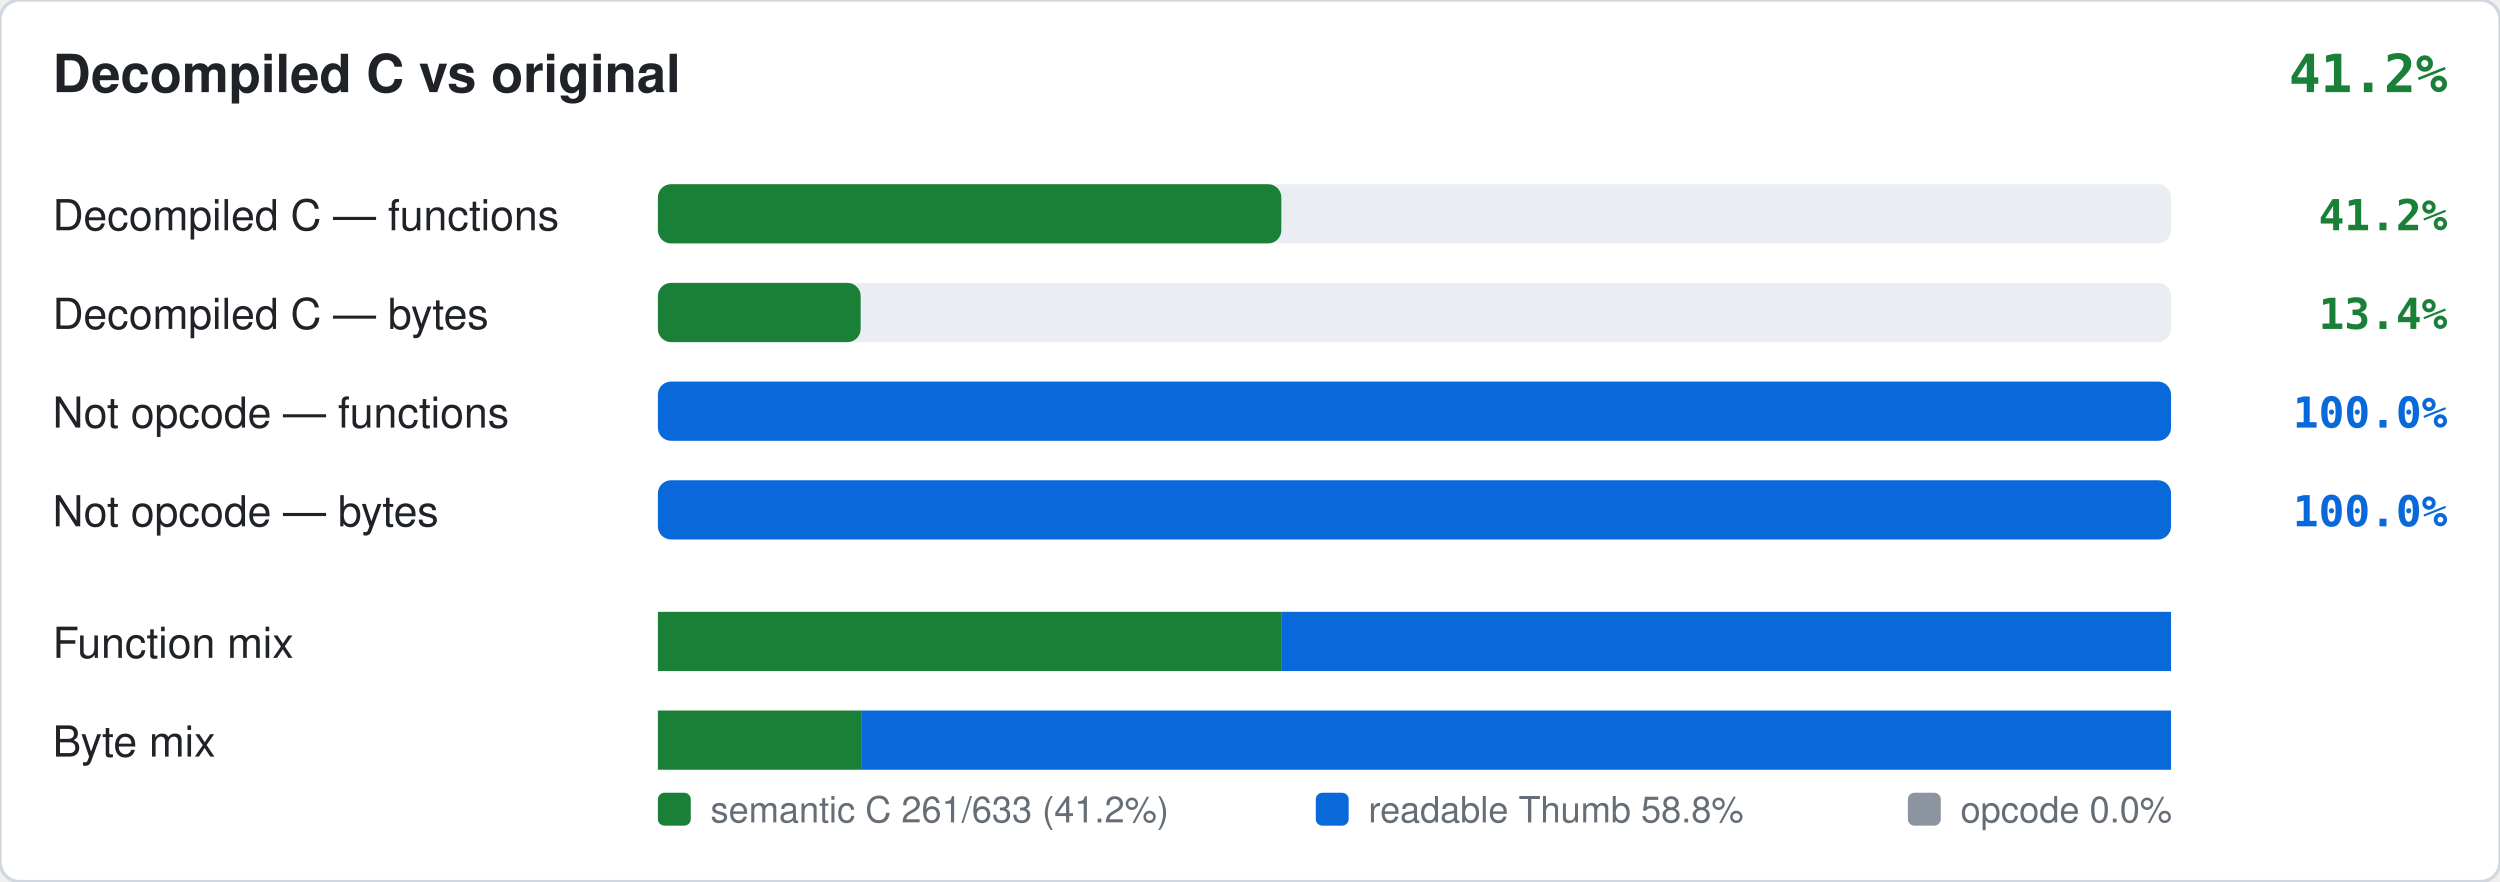
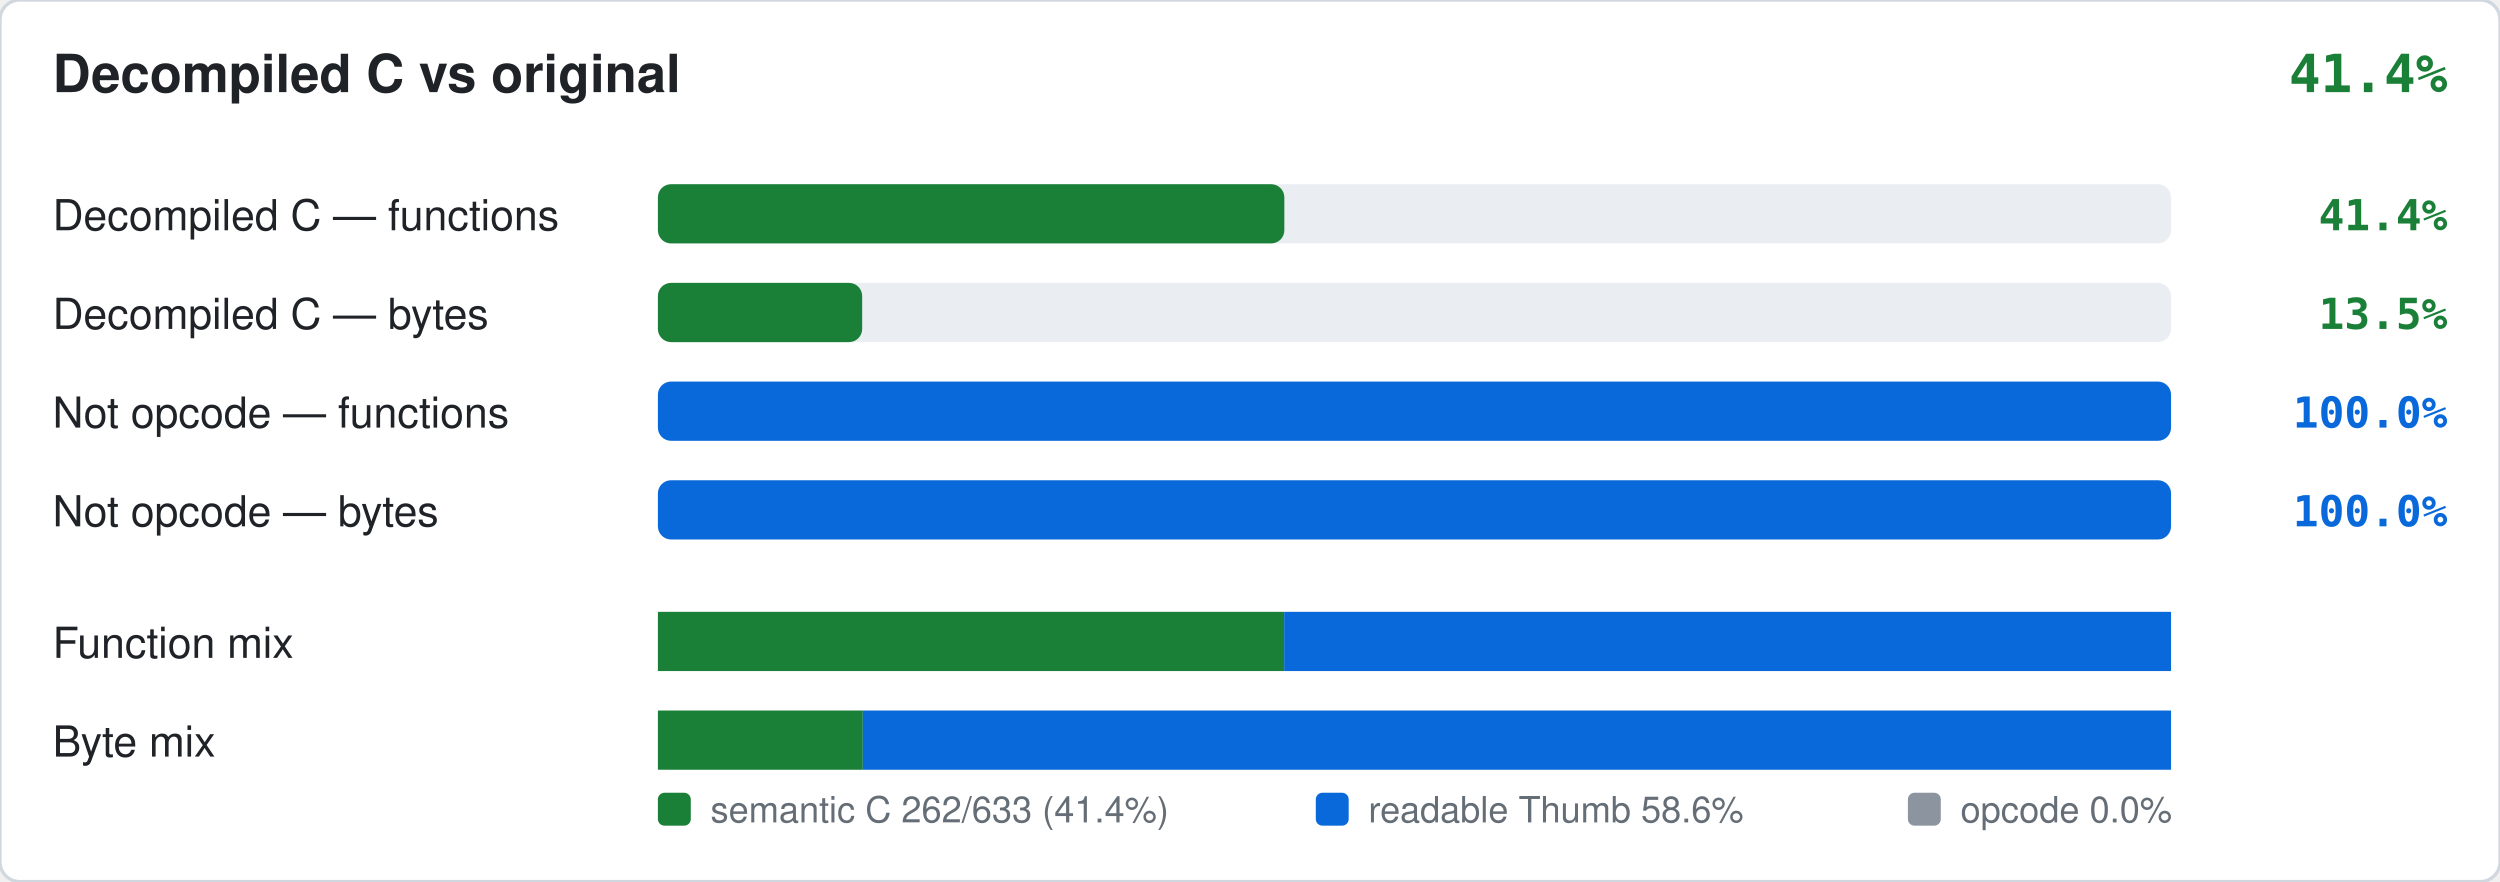
- <svg xmlns="http://www.w3.org/2000/svg" width="760" height="268" viewBox="0 0 760 268" role="img" aria-label="Decompiled C 41.2% functions, 13.4% bytes (261/633, 12,126/90,272)">
+ <svg xmlns="http://www.w3.org/2000/svg" width="760" height="268" viewBox="0 0 760 268" role="img" aria-label="Decompiled C 41.4% functions, 13.5% bytes (262/633, 12,224/90,272)">
  <rect width="760" height="268" rx="6" fill="#ffffff" stroke="#d0d7de" />
  <text x="16" y="28" font-family="-apple-system,BlinkMacSystemFont,Segoe UI,Helvetica,Arial,sans-serif" font-size="16" font-weight="600" fill="#1f2328">Decompiled C vs original</text>
-   <text x="744" y="28" text-anchor="end" font-family="ui-monospace,SFMono-Regular,Menlo,Consolas,monospace" font-size="16" font-weight="700" fill="#1a7f37">41.2%</text>
+   <text x="744" y="28" text-anchor="end" font-family="ui-monospace,SFMono-Regular,Menlo,Consolas,monospace" font-size="16" font-weight="700" fill="#1a7f37">41.4%</text>
  <text x="16" y="70" font-family="-apple-system,BlinkMacSystemFont,Segoe UI,Helvetica,Arial,sans-serif" font-size="13" fill="#1f2328">Decompiled C — functions</text>
  <rect x="200.00" y="56.00" width="460.00" height="18.00" rx="4" fill="#eaeef2" />
-   <rect x="200.00" y="56.00" width="189.52" height="18.00" rx="4" fill="#1a7f37" />
-   <text x="744" y="70" text-anchor="end" font-family="ui-monospace,SFMono-Regular,Menlo,Consolas,monospace" font-size="13" font-weight="700" fill="#1a7f37">41.2%</text>
+   <rect x="200.00" y="56.00" width="190.44" height="18.00" rx="4" fill="#1a7f37" />
+   <text x="744" y="70" text-anchor="end" font-family="ui-monospace,SFMono-Regular,Menlo,Consolas,monospace" font-size="13" font-weight="700" fill="#1a7f37">41.4%</text>
  <text x="16" y="100" font-family="-apple-system,BlinkMacSystemFont,Segoe UI,Helvetica,Arial,sans-serif" font-size="13" fill="#1f2328">Decompiled C — bytes</text>
  <rect x="200.00" y="86.00" width="460.00" height="18.00" rx="4" fill="#eaeef2" />
-   <rect x="200.00" y="86.00" width="61.64" height="18.00" rx="4" fill="#1a7f37" />
-   <text x="744" y="100" text-anchor="end" font-family="ui-monospace,SFMono-Regular,Menlo,Consolas,monospace" font-size="13" font-weight="700" fill="#1a7f37">13.4%</text>
+   <rect x="200.00" y="86.00" width="62.10" height="18.00" rx="4" fill="#1a7f37" />
+   <text x="744" y="100" text-anchor="end" font-family="ui-monospace,SFMono-Regular,Menlo,Consolas,monospace" font-size="13" font-weight="700" fill="#1a7f37">13.5%</text>
  <text x="16" y="130" font-family="-apple-system,BlinkMacSystemFont,Segoe UI,Helvetica,Arial,sans-serif" font-size="13" fill="#1f2328">Not opcode — functions</text>
  <rect x="200.00" y="116.00" width="460.00" height="18.00" rx="4" fill="#eaeef2" />
  <rect x="200.00" y="116.00" width="460.00" height="18.00" rx="4" fill="#0969da" />
  <text x="744" y="130" text-anchor="end" font-family="ui-monospace,SFMono-Regular,Menlo,Consolas,monospace" font-size="13" font-weight="700" fill="#0969da">100.0%</text>
  <text x="16" y="160" font-family="-apple-system,BlinkMacSystemFont,Segoe UI,Helvetica,Arial,sans-serif" font-size="13" fill="#1f2328">Not opcode — bytes</text>
  <rect x="200.00" y="146.00" width="460.00" height="18.00" rx="4" fill="#eaeef2" />
  <rect x="200.00" y="146.00" width="460.00" height="18.00" rx="4" fill="#0969da" />
  <text x="744" y="160" text-anchor="end" font-family="ui-monospace,SFMono-Regular,Menlo,Consolas,monospace" font-size="13" font-weight="700" fill="#0969da">100.0%</text>
  <text x="16" y="200" font-family="-apple-system,BlinkMacSystemFont,Segoe UI,Helvetica,Arial,sans-serif" font-size="13" fill="#1f2328">Function mix</text>
  <rect x="200.00" y="186.00" width="460.00" height="18.00" rx="4" fill="#eaeef2" />
-   <rect x="200.00" y="186.00" width="189.67" height="18.00" fill="#1a7f37" />
-   <rect x="389.67" y="186.00" width="270.33" height="18.00" fill="#0969da" />
+   <rect x="200.00" y="186.00" width="190.39" height="18.00" fill="#1a7f37" />
+   <rect x="390.39" y="186.00" width="269.61" height="18.00" fill="#0969da" />
  <text x="16" y="230" font-family="-apple-system,BlinkMacSystemFont,Segoe UI,Helvetica,Arial,sans-serif" font-size="13" fill="#1f2328">Byte mix</text>
  <rect x="200.00" y="216.00" width="460.00" height="18.00" rx="4" fill="#eaeef2" />
-   <rect x="200.00" y="216.00" width="61.79" height="18.00" fill="#1a7f37" />
-   <rect x="261.79" y="216.00" width="398.21" height="18.00" fill="#0969da" />
+   <rect x="200.00" y="216.00" width="62.29" height="18.00" fill="#1a7f37" />
+   <rect x="262.29" y="216.00" width="397.71" height="18.00" fill="#0969da" />
  <rect x="200" y="241" width="10" height="10" rx="2" fill="#1a7f37" />
-   <text x="216" y="250" font-family="-apple-system,BlinkMacSystemFont,Segoe UI,Helvetica,Arial,sans-serif" font-size="11" fill="#656d76">semantic C 261/633 (41.2%)</text>
+   <text x="216" y="250" font-family="-apple-system,BlinkMacSystemFont,Segoe UI,Helvetica,Arial,sans-serif" font-size="11" fill="#656d76">semantic C 262/633 (41.4%)</text>
  <rect x="400" y="241" width="10" height="10" rx="2" fill="#0969da" />
-   <text x="416" y="250" font-family="-apple-system,BlinkMacSystemFont,Segoe UI,Helvetica,Arial,sans-serif" font-size="11" fill="#656d76">readable Thumb 58.8%</text>
+   <text x="416" y="250" font-family="-apple-system,BlinkMacSystemFont,Segoe UI,Helvetica,Arial,sans-serif" font-size="11" fill="#656d76">readable Thumb 58.6%</text>
  <rect x="580" y="241" width="10" height="10" rx="2" fill="#8c959f" />
  <text x="596" y="250" font-family="-apple-system,BlinkMacSystemFont,Segoe UI,Helvetica,Arial,sans-serif" font-size="11" fill="#656d76">opcode 0.0%</text>
</svg>
